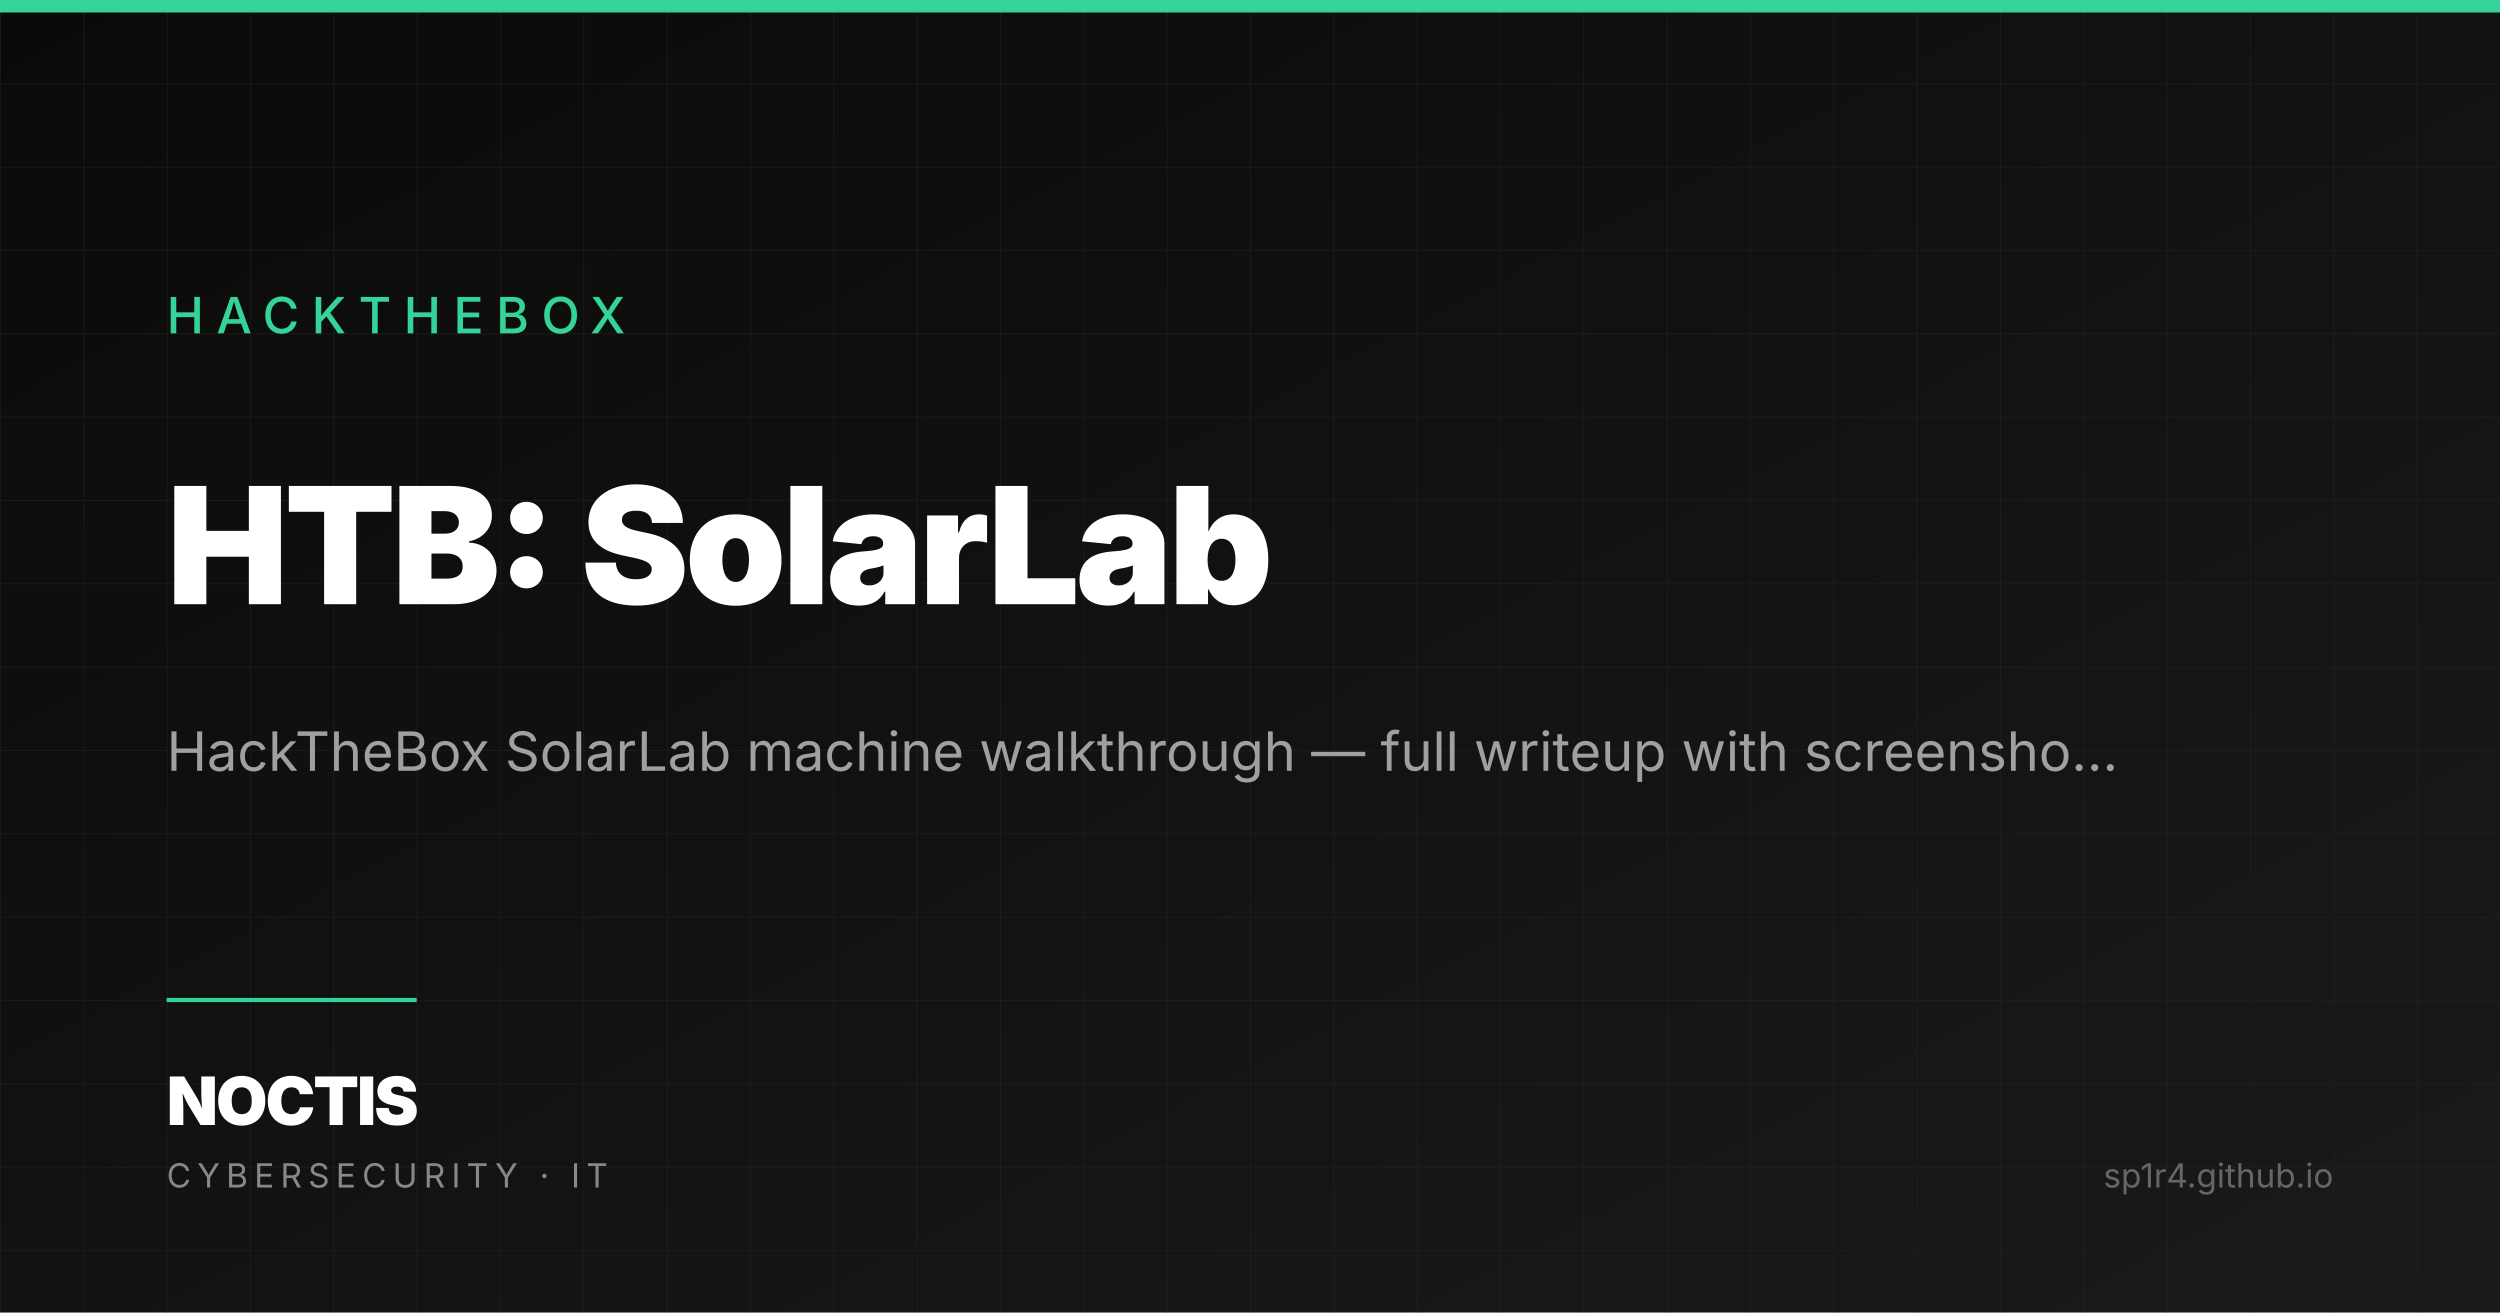
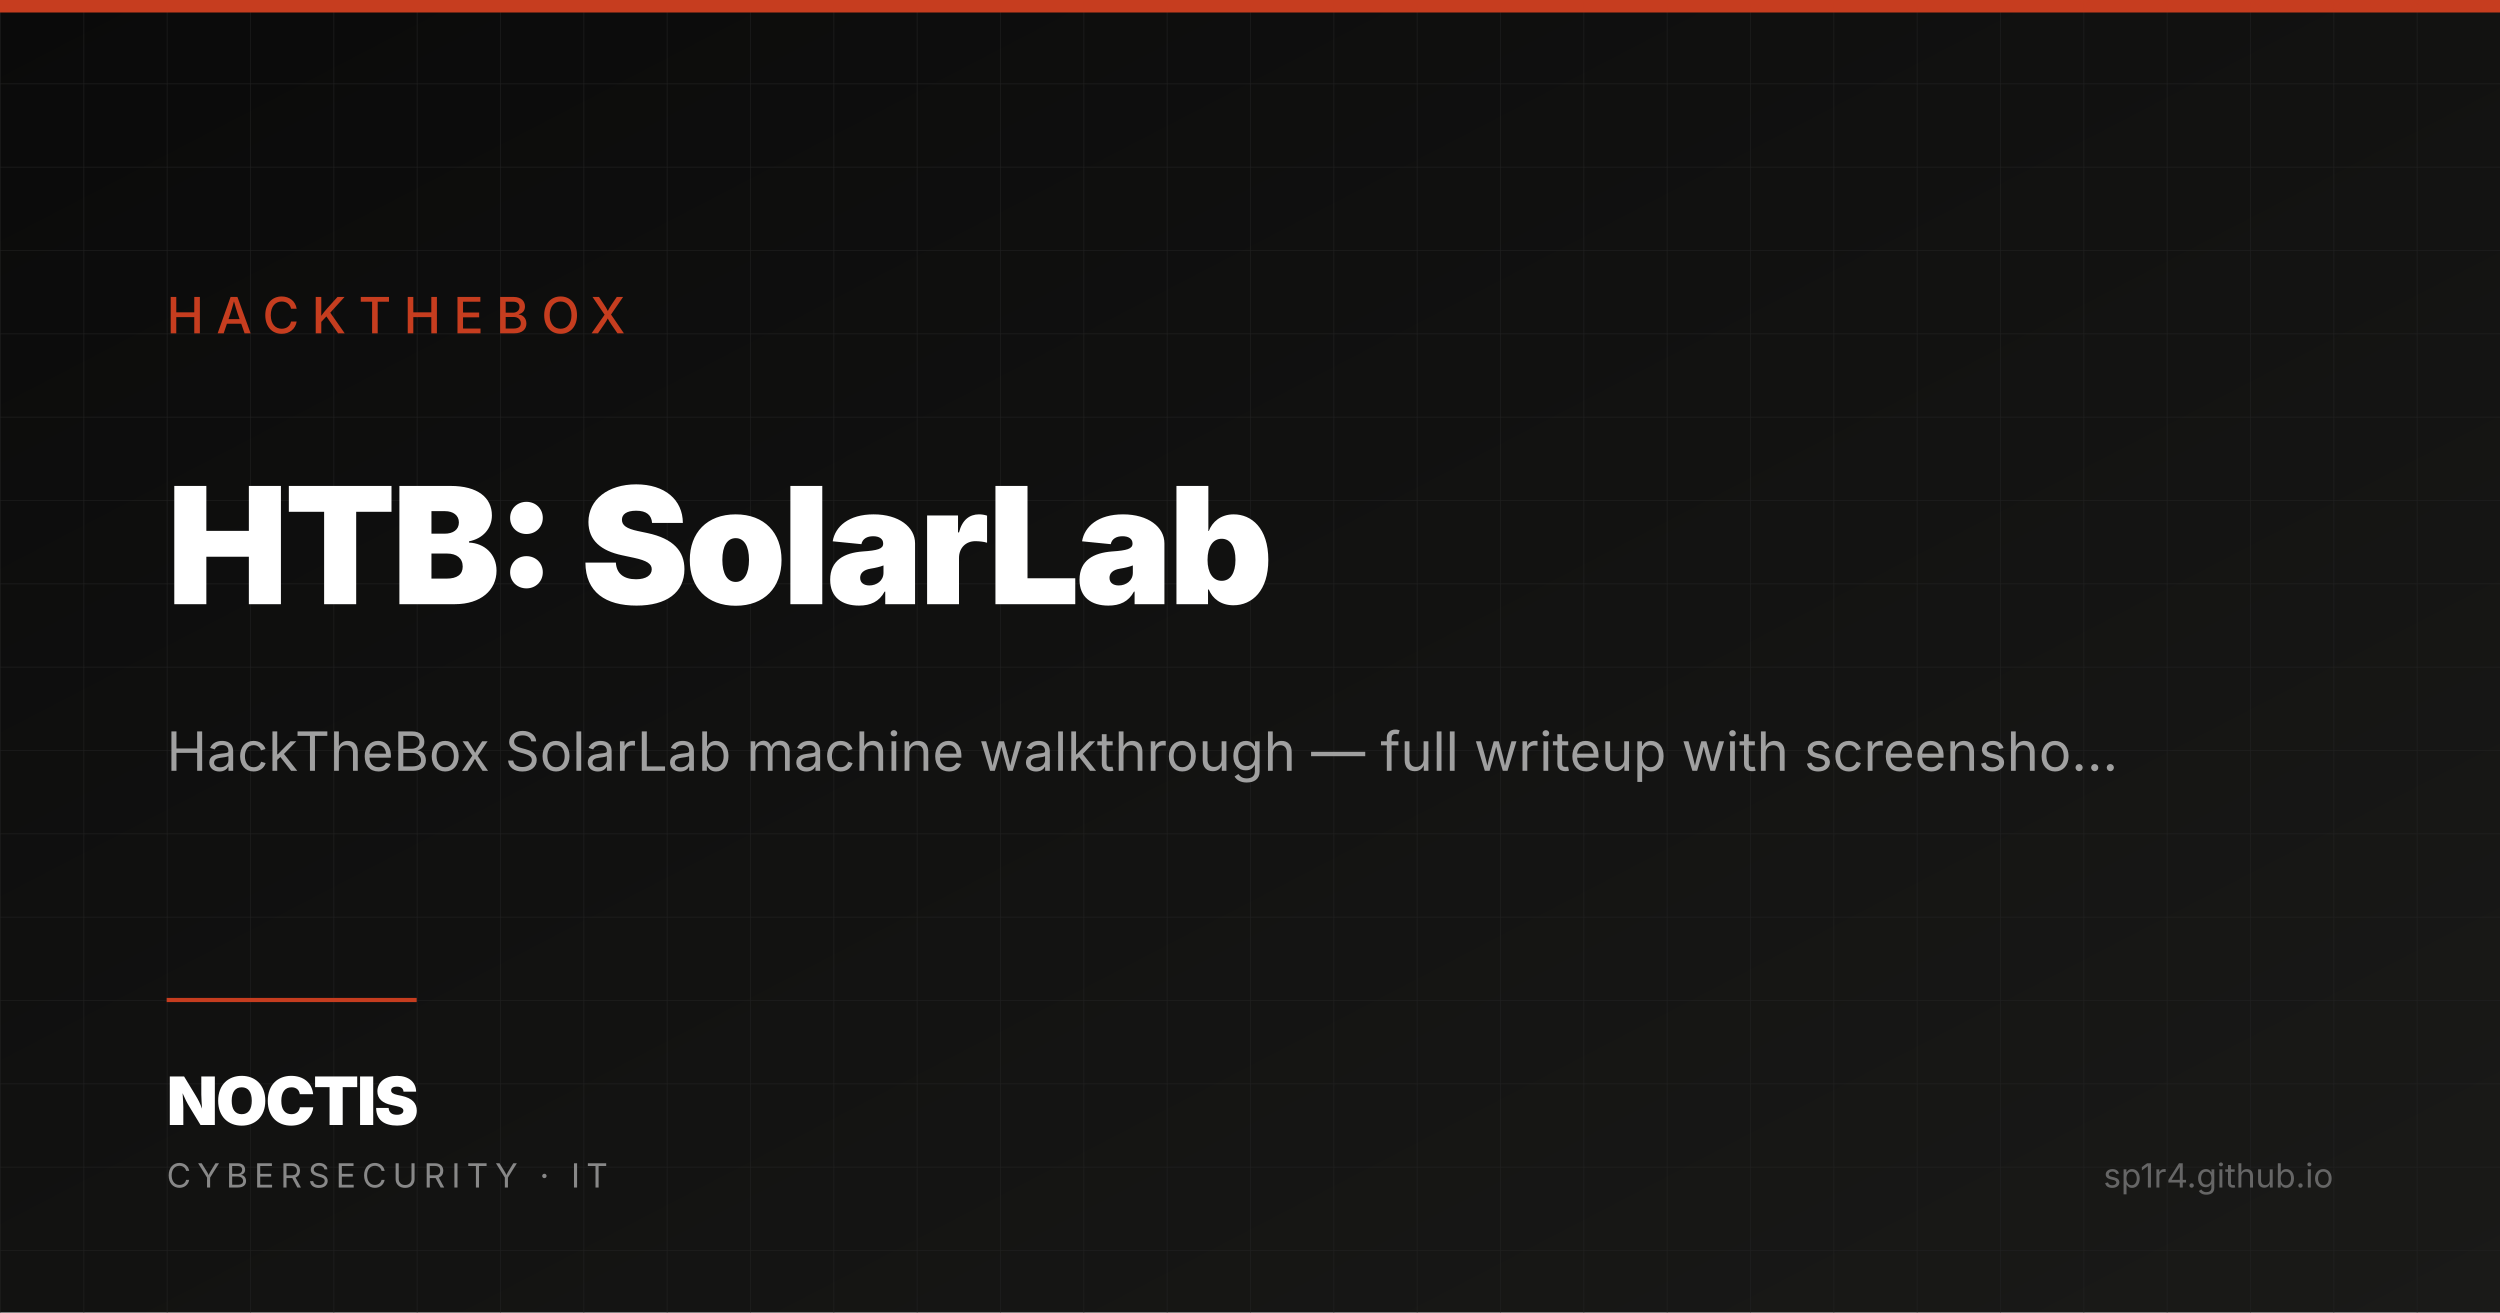
<svg xmlns="http://www.w3.org/2000/svg" viewBox="0 0 1200 630" width="1200" height="630">
  <defs>
    <linearGradient id="bg" x1="0" y1="0" x2="1" y2="1">
      <stop offset="0%" stop-color="#0a0a0a" />
      <stop offset="100%" stop-color="#1a1a18" />
    </linearGradient>
    <pattern id="grid" width="40" height="40" patternUnits="userSpaceOnUse">
      <path d="M 40 0 L 0 0 0 40" fill="none" stroke="#222" stroke-width="0.5" />
    </pattern>
  </defs>
  <rect width="1200" height="630" fill="url(#bg)" />
  <rect width="1200" height="630" fill="url(#grid)" />
-   <rect x="0" y="0" width="1200" height="6" fill="#34d399" />
-   <text x="80" y="160" font-family="Inter, Helvetica, Arial, sans-serif" font-size="24" font-weight="500" fill="#34d399" letter-spacing="6">HACKTHEBOX</text>
+   <rect x="0" y="0" width="1200" height="6" fill="#c63d1f" />
+   <text x="80" y="160" font-family="Inter, Helvetica, Arial, sans-serif" font-size="24" font-weight="500" fill="#c63d1f" letter-spacing="6">HACKTHEBOX</text>
  <text x="80" y="290" font-family="Inter, Helvetica, Arial, sans-serif" font-size="78" font-weight="900" fill="#ffffff" letter-spacing="-2">HTB: SolarLab</text>
  <text x="80" y="370" font-family="Inter, Helvetica, Arial, sans-serif" font-size="26" font-weight="400" fill="#a0a0a0">HackTheBox SolarLab machine walkthrough — full writeup with screensho…</text>
-   <line x1="80" y1="480" x2="200" y2="480" stroke="#34d399" stroke-width="2" />
+   <line x1="80" y1="480" x2="200" y2="480" stroke="#c63d1f" stroke-width="2" />
  <text x="80" y="540" font-family="Inter, Helvetica, Arial, sans-serif" font-size="32" font-weight="900" fill="#ffffff" letter-spacing="-1">NOCTIS</text>
  <text x="80" y="570" font-family="Inter, Helvetica, Arial, sans-serif" font-size="16" font-weight="400" fill="#888" letter-spacing="3">CYBERSECURITY · IT</text>
  <text x="1120" y="570" font-family="Inter, Helvetica, Arial, sans-serif" font-size="16" font-weight="400" fill="#666" text-anchor="end">sp1r4.github.io</text>
</svg>
